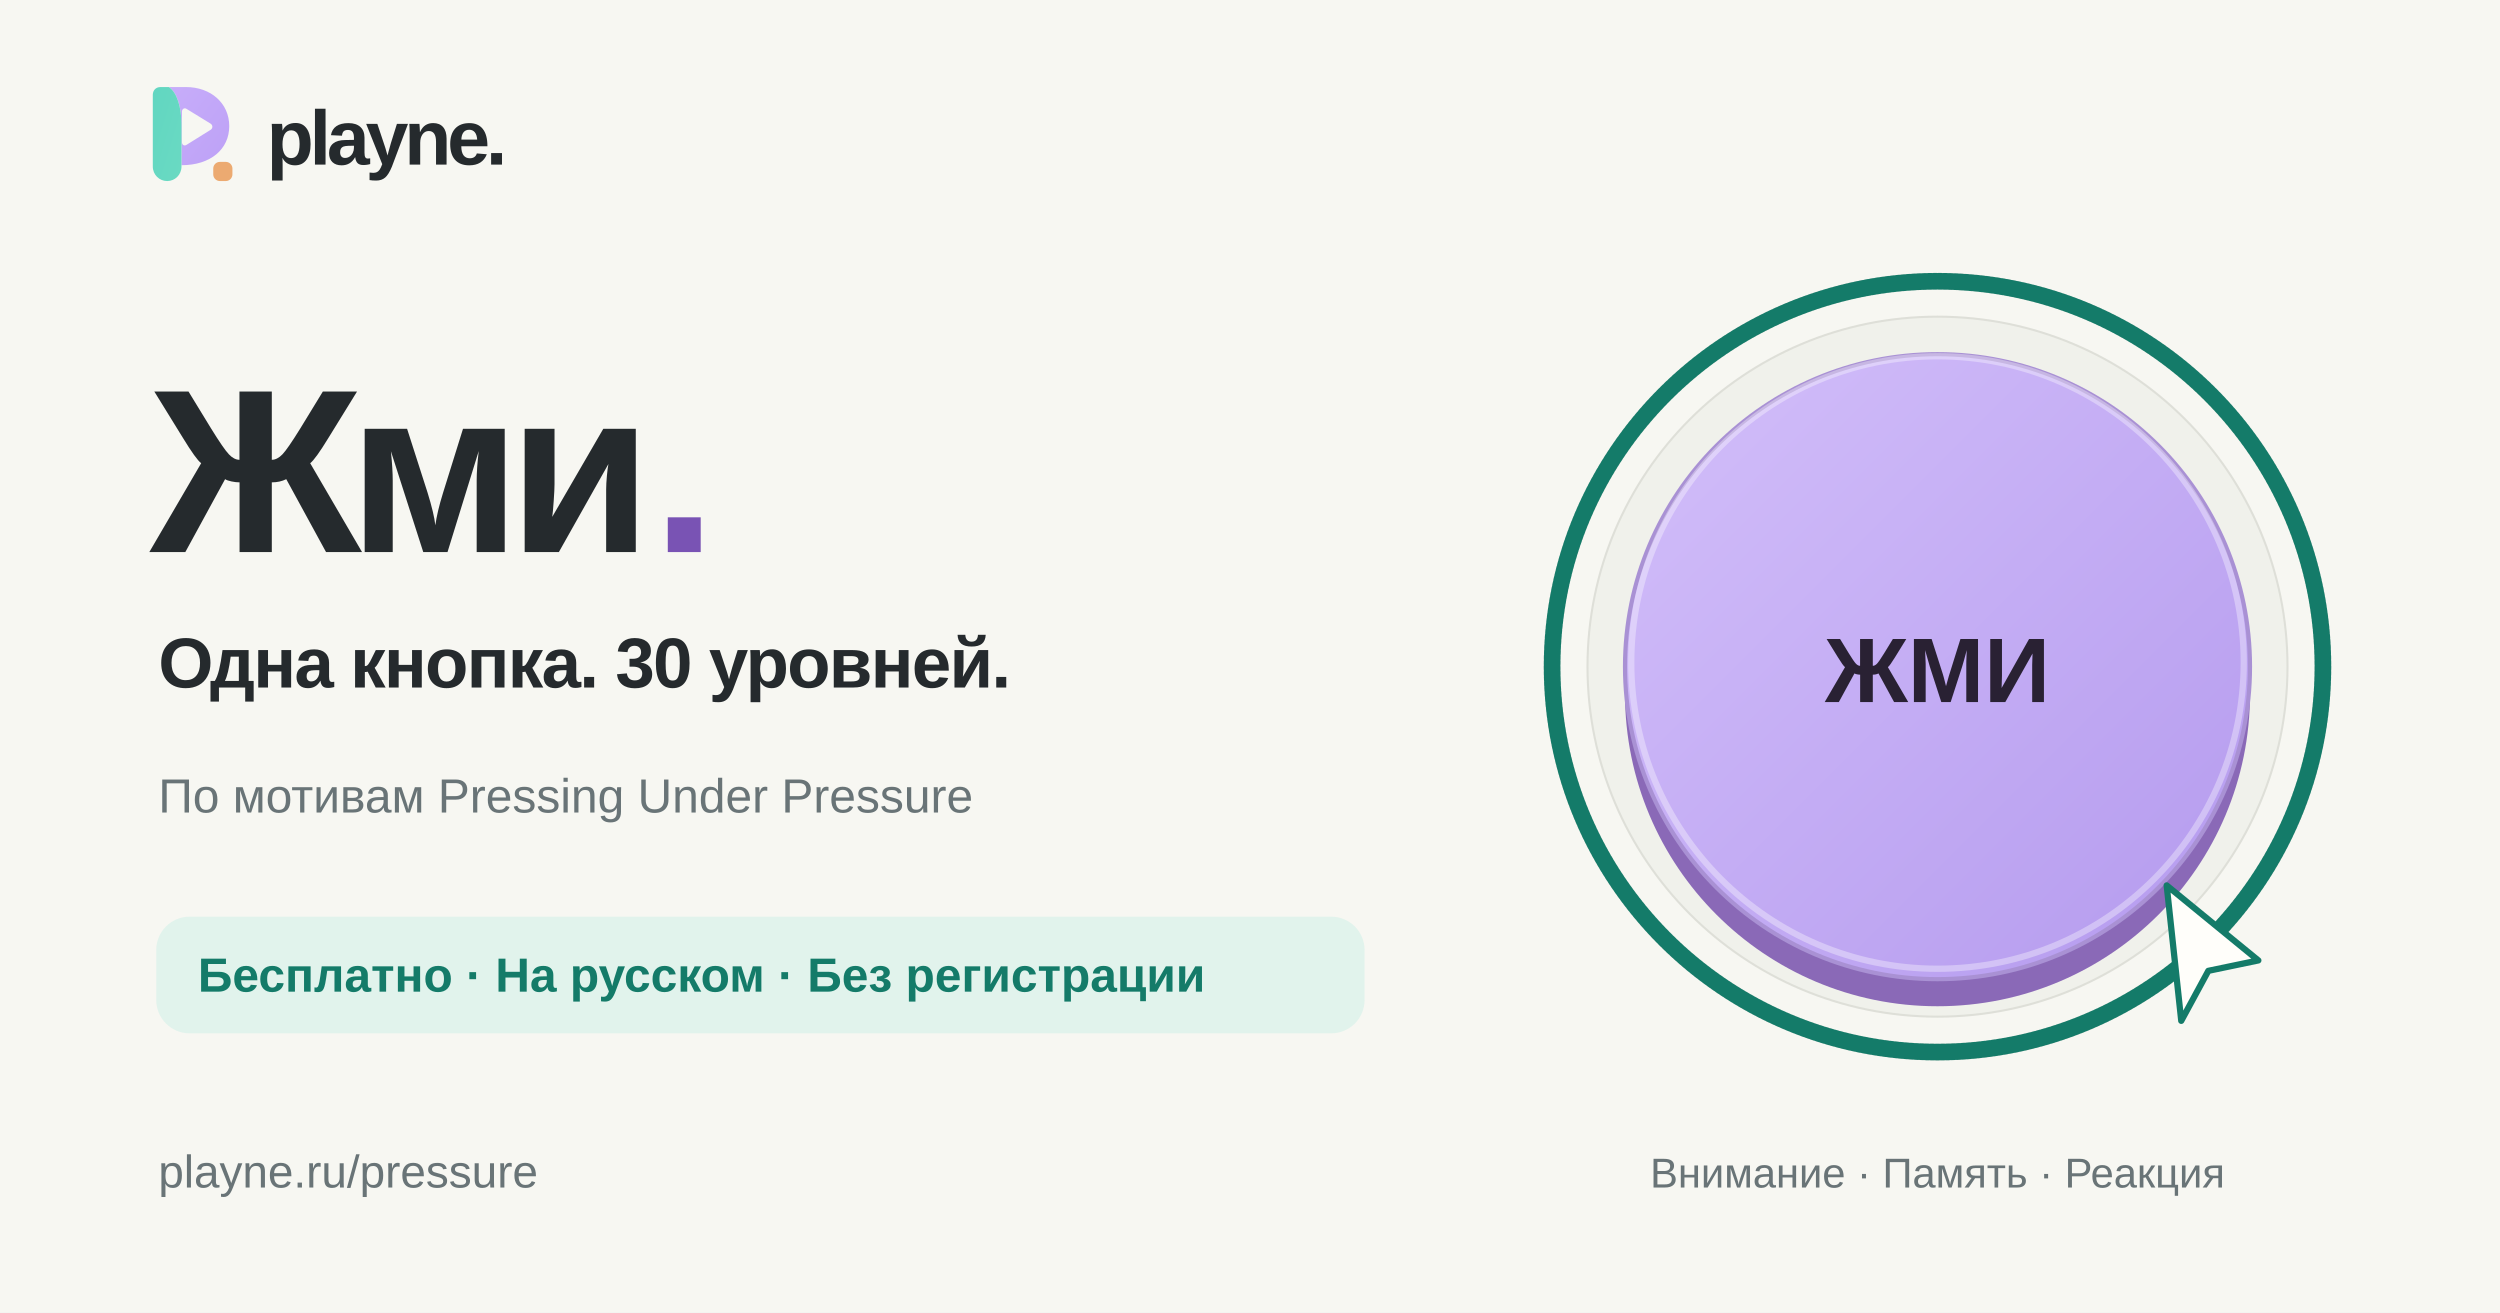
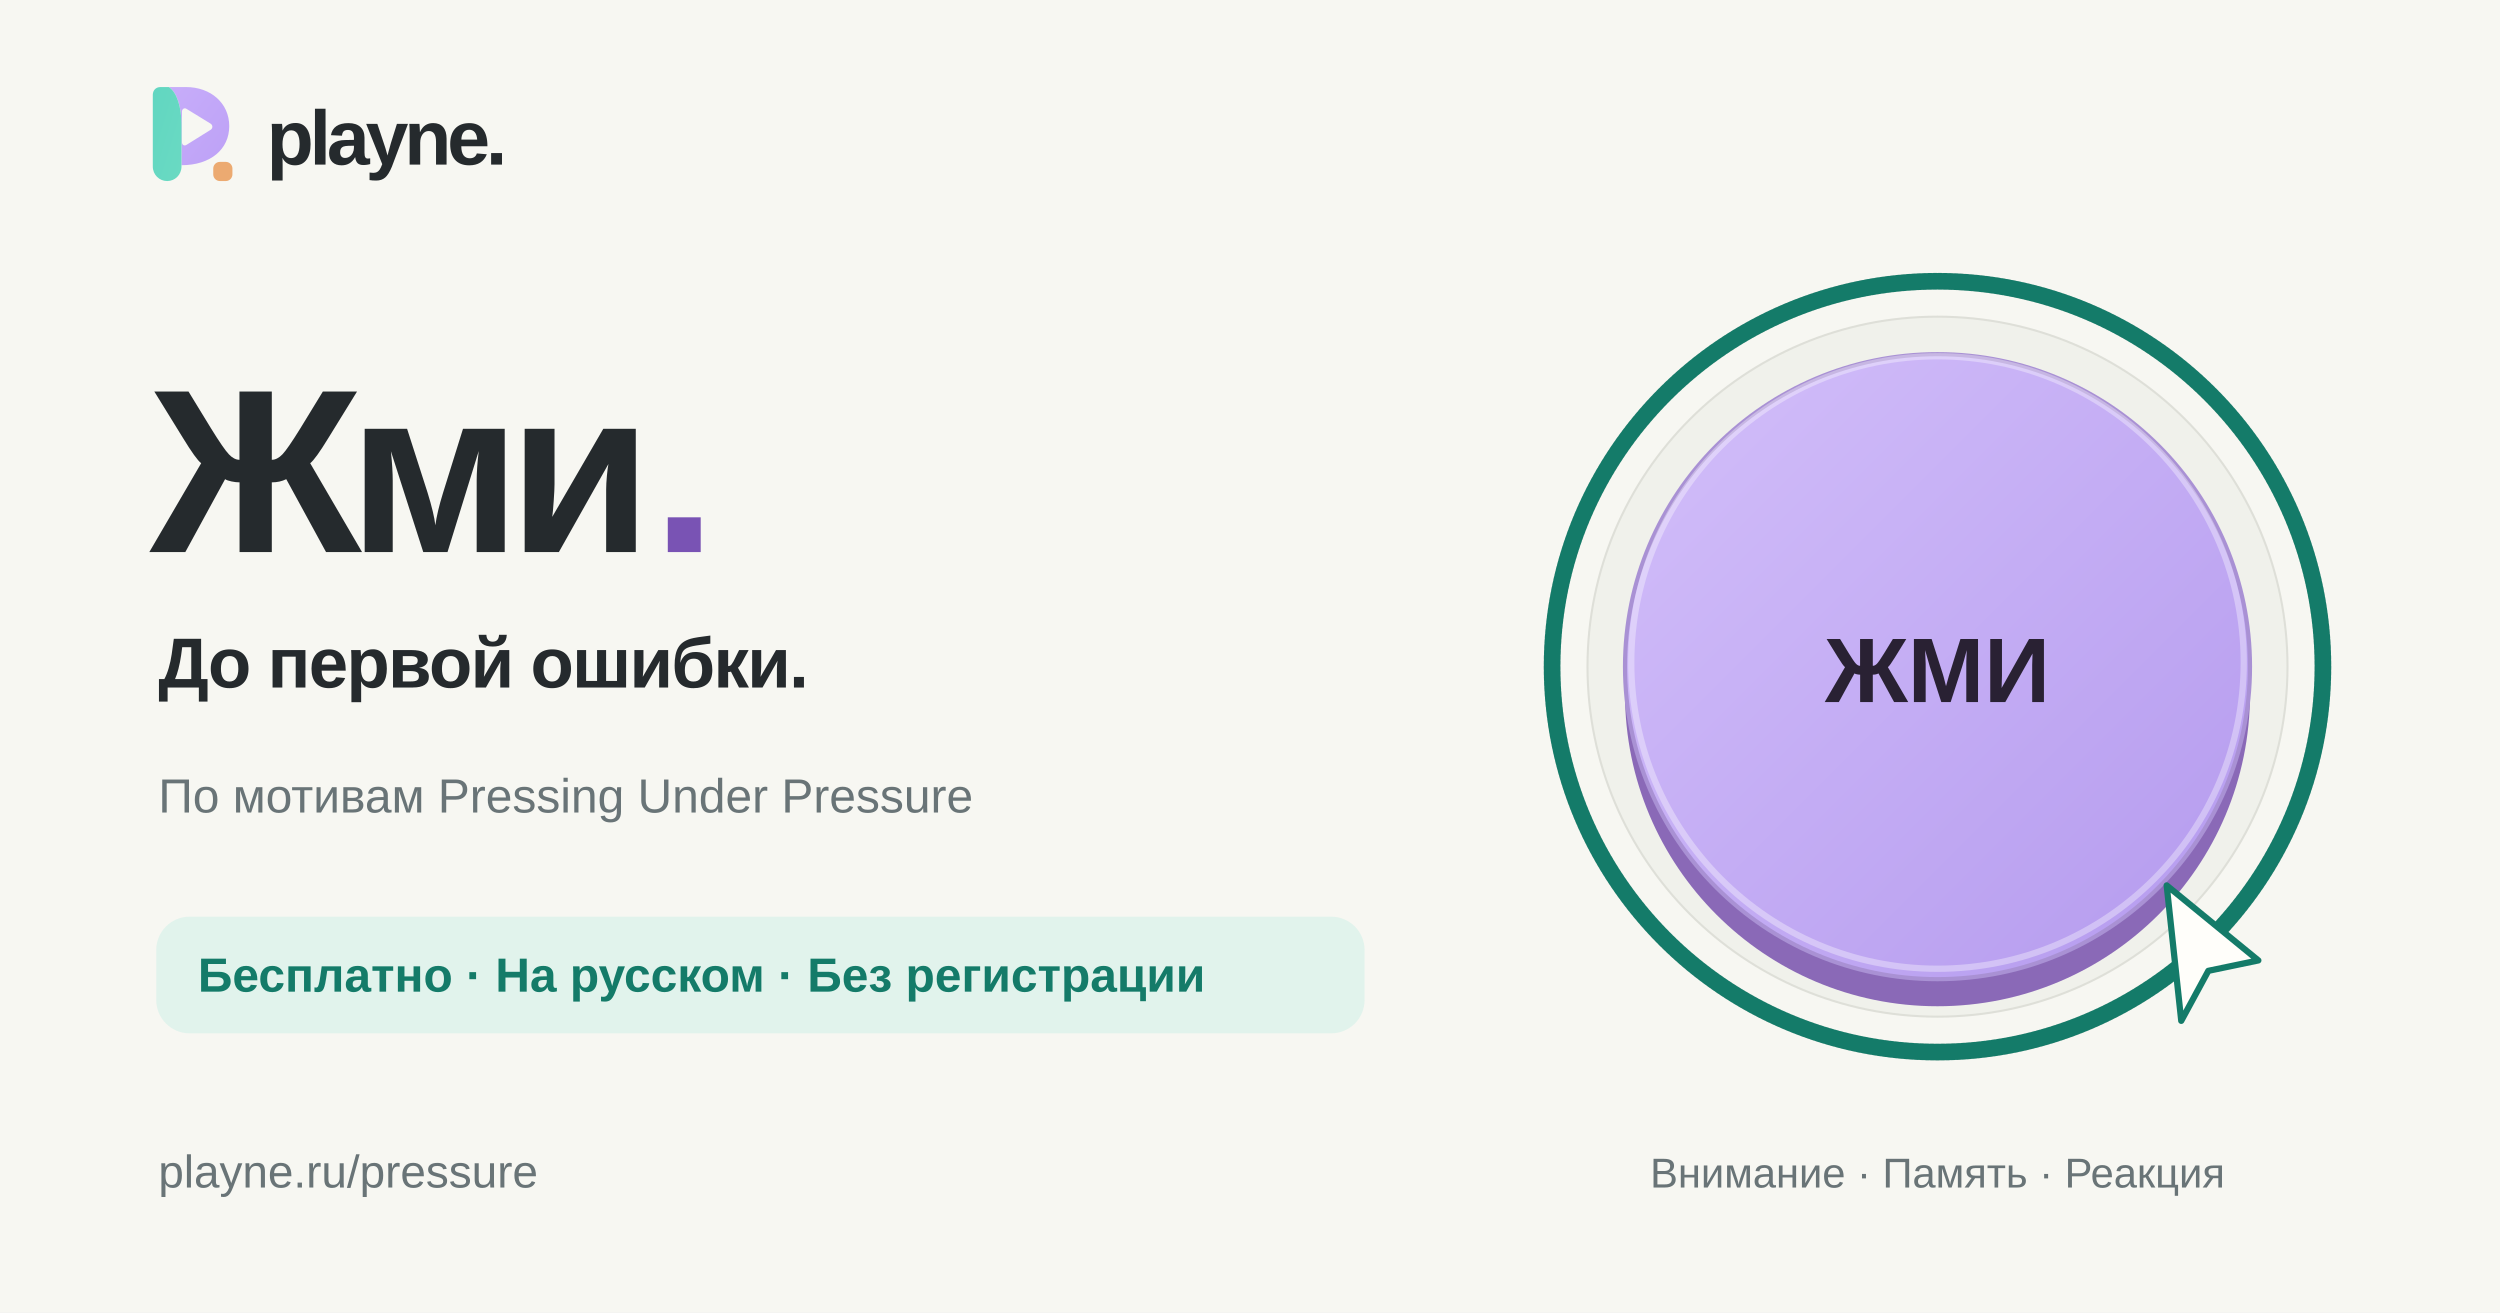
<svg xmlns="http://www.w3.org/2000/svg" width="1200" height="630" viewBox="0 0 1200 630">
  <defs>
    <linearGradient id="face" x1="0" y1="0" x2="1" y2="1">
      <stop stop-color="#d3bffa" />
      <stop offset="1" stop-color="#b49aee" />
    </linearGradient>
    <linearGradient id="mint" x1="0" y1="0" x2="1" y2="1">
      <stop stop-color="#61d6c1" />
      <stop offset="1" stop-color="#6adac2" />
    </linearGradient>
    <linearGradient id="purple" x1="0" y1="0" x2="1" y2="1">
      <stop stop-color="#c7adfa" />
      <stop offset="1" stop-color="#bda1f6" />
    </linearGradient>
  </defs>
  <rect width="1200" height="630" fill="#f7f7f2" />
  <g transform="translate(68 38) scale(.039)">
    <path fill="url(#purple)" fill-rule="evenodd" d="M334 97H545C850 97 1078 295 1078 578S850 1059 490 1059V558C490 349 435 160 334 97ZM551 365C524 348 496 368 496 400V777C496 809 524 826 551 809L849 623C877 605 877 567 849 548Z" />
    <path fill="url(#mint)" d="M232 97H334C435 160 490 349 490 558V1075C490 1176 411 1254 314 1254S137 1176 137 1075V194C137 138 174 97 232 97Z" />
    <rect x="881" y="1018" width="236" height="236" rx="82" fill="#ecaa71" />
  </g>
  <g font-family="Arial, sans-serif" fill="#252a2d">
    <text x="128" y="79" font-size="37" font-weight="700" letter-spacing="-2">playne.</text>
    <text x="72" y="265" font-size="112" font-weight="700" letter-spacing="-6">Жми<tspan fill="#7953b4">.</tspan>
    </text>
-     <text x="76" y="330" font-size="34" font-weight="600" letter-spacing="-.8">Одна кнопка. 30 уровней.</text>
+     <text x="76" y="330" font-size="34" font-weight="600" letter-spacing="-.8">До первой ошибки.</text>
    <text x="76" y="390" font-size="23" fill="#697477">По мотивам Pressing Under Pressure</text>
    <rect x="75" y="440" width="580" height="56" rx="16" fill="#e1f3ec" />
    <text x="95" y="476" font-size="23" fill="#147b69" font-weight="600">Бесплатно · На русском · Без регистрации</text>
    <text x="76" y="570" font-size="22" fill="#697477">playne.ru/pressure</text>
    <circle cx="930" cy="320" r="185" fill="none" stroke="#dedfd8" stroke-width="8" />
    <circle cx="930" cy="320" r="185" fill="none" stroke="#147b69" stroke-width="8" pathLength="100" stroke-dasharray="1.3 1.2" stroke-linecap="round" />
    <circle cx="930" cy="320" r="168" fill="#f0f1eb" stroke="#dedfd8" />
    <circle cx="930" cy="333" r="150" fill="#8a69b7" />
    <circle cx="930" cy="320" r="150" fill="url(#face)" stroke="#a991d4" stroke-width="2" />
    <circle cx="930" cy="318" r="147" fill="none" stroke="#ffffff" stroke-opacity=".35" stroke-width="3" />
    <text x="930" y="337" text-anchor="middle" font-size="44" font-weight="700" fill="#292133">ЖМИ</text>
    <path d="m1040 425 44 36-24 5-13 24Z" fill="#fffefa" stroke="#147b69" stroke-width="3" stroke-linejoin="round" />
    <text x="930" y="570" text-anchor="middle" font-size="20" fill="#697477">Внимание · Память · Реакция</text>
  </g>
</svg>
